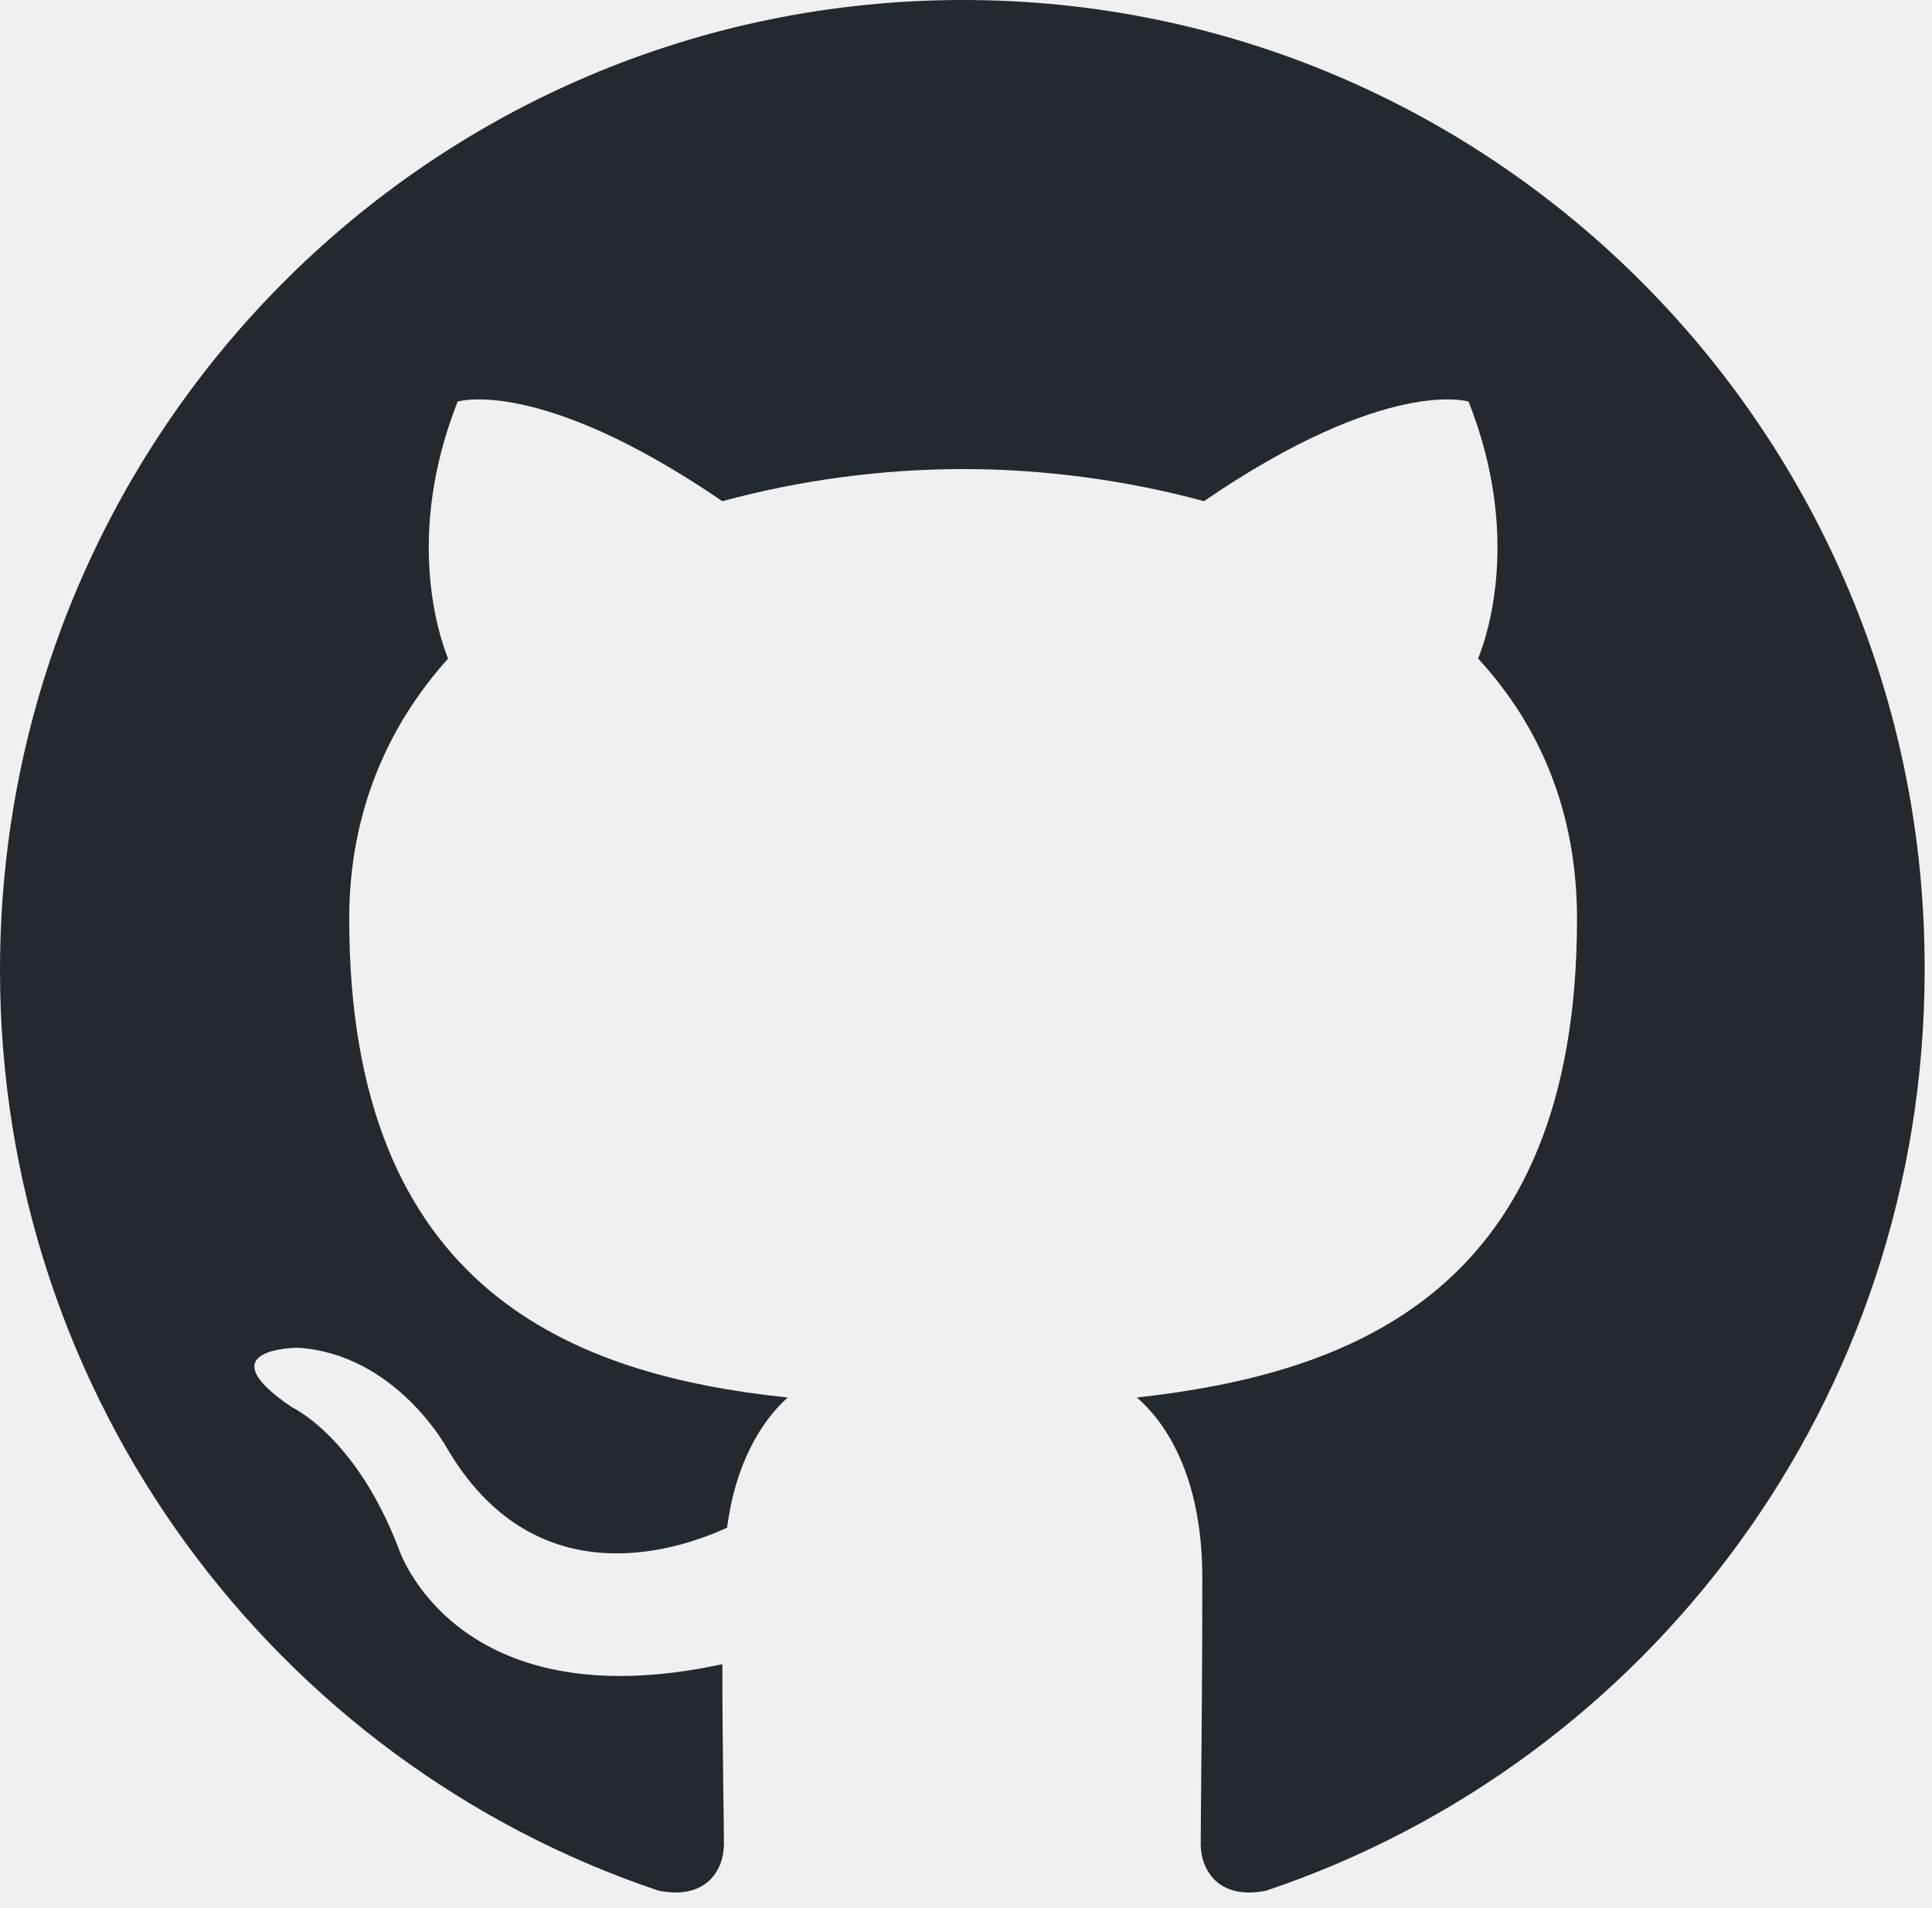
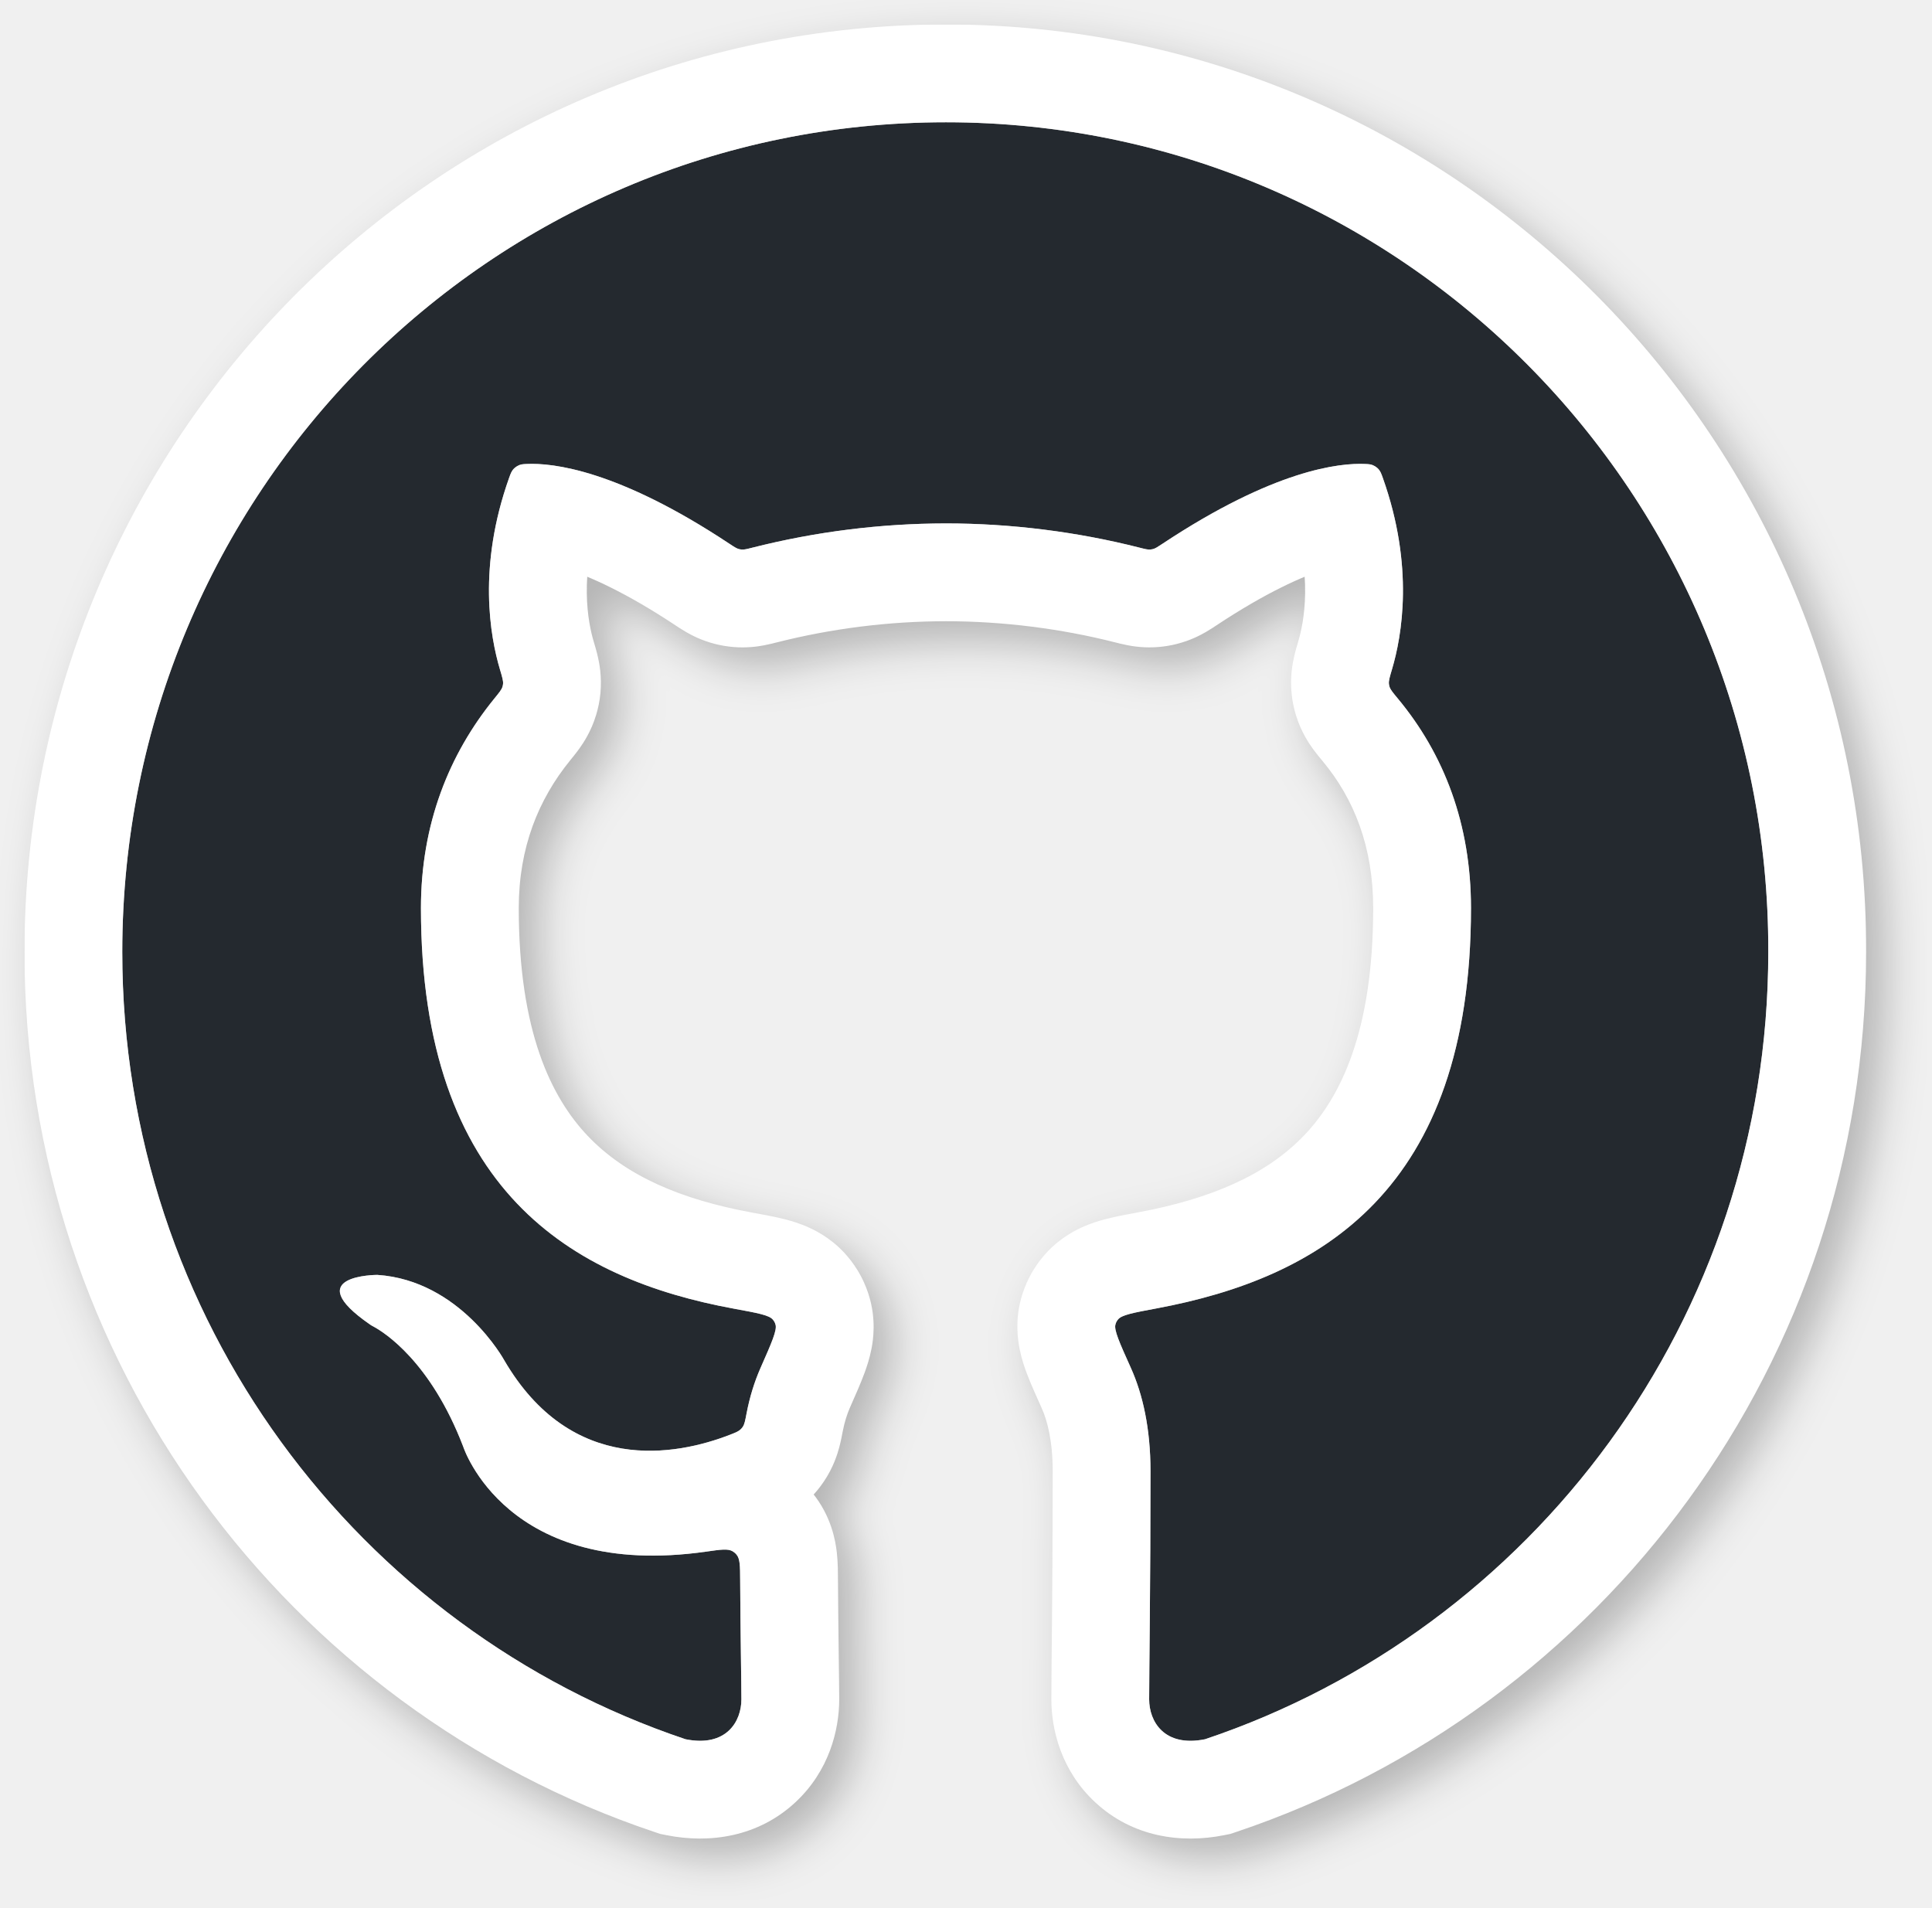
- <svg xmlns="http://www.w3.org/2000/svg" width="80" height="79" viewBox="0 0 80 79" fill="none">
-   <path fill-rule="evenodd" clip-rule="evenodd" d="M39.881 0C17.828 0 0 17.959 0 40.177C0 57.936 11.423 72.97 27.269 78.29C29.251 78.69 29.976 77.426 29.976 76.362C29.976 75.431 29.911 72.238 29.911 68.912C18.817 71.307 16.507 64.122 16.507 64.122C14.724 59.466 12.082 58.269 12.082 58.269C8.451 55.808 12.347 55.808 12.347 55.808C16.375 56.074 18.488 59.932 18.488 59.932C22.053 66.051 27.798 64.322 30.109 63.258C30.438 60.664 31.495 58.868 32.618 57.87C23.77 56.939 14.46 53.48 14.46 38.048C14.46 33.657 16.044 30.066 18.553 27.272C18.158 26.275 16.771 22.15 18.95 16.629C18.95 16.629 22.318 15.565 29.91 20.753C33.161 19.874 36.513 19.426 39.881 19.423C43.248 19.423 46.681 19.889 49.851 20.753C57.444 15.565 60.811 16.629 60.811 16.629C62.991 22.15 61.603 26.275 61.207 27.272C63.783 30.066 65.301 33.657 65.301 38.048C65.301 53.48 55.992 56.872 47.078 57.87C48.531 59.134 49.785 61.528 49.785 65.32C49.785 70.708 49.719 75.032 49.719 76.361C49.719 77.426 50.446 78.69 52.426 78.291C68.273 72.969 79.695 57.936 79.695 40.177C79.761 17.959 61.868 0 39.881 0Z" fill="#24292F" />
+ <svg xmlns="http://www.w3.org/2000/svg" width="158" height="156" viewBox="0 0 158 156" fill="none">
+   <g filter="url(#filter0_d_383_135)">
+     <mask id="path-1-outside-1_383_135" maskUnits="userSpaceOnUse" x="2" y="2" width="151" height="149" fill="black">
+       <rect fill="white" x="2" y="2" width="151" height="149" />
+       <path fill-rule="evenodd" clip-rule="evenodd" d="M77.361 10C40.112 10 10 40.334 10 77.861C10 107.859 29.294 133.251 56.06 142.238C59.406 142.913 60.632 140.778 60.632 138.981C60.632 137.671 60.556 133.715 60.53 129.185C60.524 128.055 60.52 127.489 60.238 127.146C60.144 127.031 60.044 126.946 59.916 126.869C59.536 126.64 58.946 126.725 57.768 126.893C41.395 129.235 37.881 118.307 37.881 118.307C35.217 111.348 31.416 108.964 30.576 108.507C30.458 108.443 30.399 108.411 30.376 108.397C30.364 108.39 30.366 108.391 30.354 108.383C30.331 108.369 30.302 108.349 30.243 108.308C24.395 104.264 30.855 104.264 30.855 104.264C37.658 104.714 41.228 111.23 41.228 111.23C46.724 120.665 55.289 119.053 59.709 117.333C60.169 117.154 60.398 117.065 60.581 116.885C60.642 116.826 60.696 116.761 60.743 116.691C60.886 116.479 60.941 116.19 61.05 115.614C61.316 114.218 61.711 112.976 62.19 111.889C63.106 109.813 63.564 108.776 63.421 108.326C63.363 108.141 63.331 108.081 63.211 107.929C62.919 107.558 61.962 107.383 60.048 107.032C46.813 104.605 34.425 97.402 34.425 74.265C34.425 67.394 36.722 61.68 40.431 57.124C40.824 56.642 41.021 56.401 41.092 56.165C41.119 56.077 41.13 56.019 41.14 55.927C41.164 55.682 41.071 55.371 40.886 54.75C40.081 52.049 39.052 46.344 41.631 39.092C41.772 38.698 41.842 38.501 42.061 38.294C42.115 38.243 42.233 38.155 42.298 38.119C42.559 37.969 42.728 37.961 43.066 37.945C45.179 37.846 50.52 38.413 59.655 44.471C60.041 44.727 60.235 44.855 60.438 44.908C60.508 44.926 60.572 44.937 60.644 44.943C60.853 44.961 61.077 44.904 61.523 44.791C66.7 43.479 72.019 42.812 77.361 42.806C82.695 42.806 88.125 43.498 93.196 44.789C93.644 44.903 93.868 44.96 94.078 44.942C94.15 44.936 94.214 44.925 94.284 44.907C94.488 44.855 94.681 44.726 95.069 44.469C104.204 38.413 109.544 37.846 111.657 37.945C111.995 37.961 112.164 37.969 112.425 38.119C112.49 38.155 112.608 38.243 112.662 38.294C112.881 38.501 112.951 38.698 113.091 39.092C115.665 46.327 114.646 52.021 113.841 54.73C113.654 55.36 113.561 55.675 113.586 55.922C113.596 56.015 113.608 56.072 113.636 56.162C113.709 56.4 113.911 56.643 114.315 57.129C118.098 61.684 120.298 67.396 120.298 74.265C120.298 97.407 107.905 104.519 94.587 107.004C92.678 107.36 91.724 107.538 91.432 107.911C91.313 108.064 91.281 108.124 91.224 108.31C91.084 108.761 91.551 109.8 92.485 111.876C93.458 114.039 94.089 116.832 94.089 120.33C94.089 129.43 93.979 136.734 93.979 138.98C93.979 140.778 95.206 142.914 98.551 142.239C125.317 133.249 144.611 107.859 144.611 77.861C144.721 40.334 114.499 10 77.361 10Z" />
+     </mask>
+     <path fill-rule="evenodd" clip-rule="evenodd" d="M77.361 10C40.112 10 10 40.334 10 77.861C10 107.859 29.294 133.251 56.06 142.238C59.406 142.913 60.632 140.778 60.632 138.981C60.632 137.671 60.556 133.715 60.53 129.185C60.524 128.055 60.52 127.489 60.238 127.146C60.144 127.031 60.044 126.946 59.916 126.869C59.536 126.64 58.946 126.725 57.768 126.893C41.395 129.235 37.881 118.307 37.881 118.307C35.217 111.348 31.416 108.964 30.576 108.507C30.458 108.443 30.399 108.411 30.376 108.397C30.364 108.39 30.366 108.391 30.354 108.383C30.331 108.369 30.302 108.349 30.243 108.308C24.395 104.264 30.855 104.264 30.855 104.264C37.658 104.714 41.228 111.23 41.228 111.23C46.724 120.665 55.289 119.053 59.709 117.333C60.169 117.154 60.398 117.065 60.581 116.885C60.642 116.826 60.696 116.761 60.743 116.691C60.886 116.479 60.941 116.19 61.05 115.614C61.316 114.218 61.711 112.976 62.19 111.889C63.106 109.813 63.564 108.776 63.421 108.326C63.363 108.141 63.331 108.081 63.211 107.929C62.919 107.558 61.962 107.383 60.048 107.032C46.813 104.605 34.425 97.402 34.425 74.265C34.425 67.394 36.722 61.68 40.431 57.124C40.824 56.642 41.021 56.401 41.092 56.165C41.119 56.077 41.13 56.019 41.14 55.927C41.164 55.682 41.071 55.371 40.886 54.75C40.081 52.049 39.052 46.344 41.631 39.092C41.772 38.698 41.842 38.501 42.061 38.294C42.115 38.243 42.233 38.155 42.298 38.119C42.559 37.969 42.728 37.961 43.066 37.945C45.179 37.846 50.52 38.413 59.655 44.471C60.041 44.727 60.235 44.855 60.438 44.908C60.508 44.926 60.572 44.937 60.644 44.943C60.853 44.961 61.077 44.904 61.523 44.791C66.7 43.479 72.019 42.812 77.361 42.806C82.695 42.806 88.125 43.498 93.196 44.789C93.644 44.903 93.868 44.96 94.078 44.942C94.15 44.936 94.214 44.925 94.284 44.907C94.488 44.855 94.681 44.726 95.069 44.469C104.204 38.413 109.544 37.846 111.657 37.945C111.995 37.961 112.164 37.969 112.425 38.119C112.49 38.155 112.608 38.243 112.662 38.294C112.881 38.501 112.951 38.698 113.091 39.092C115.665 46.327 114.646 52.021 113.841 54.73C113.654 55.36 113.561 55.675 113.586 55.922C113.596 56.015 113.608 56.072 113.636 56.162C113.709 56.4 113.911 56.643 114.315 57.129C118.098 61.684 120.298 67.396 120.298 74.265C120.298 97.407 107.905 104.519 94.587 107.004C92.678 107.36 91.724 107.538 91.432 107.911C91.313 108.064 91.281 108.124 91.224 108.31C91.084 108.761 91.551 109.8 92.485 111.876C93.458 114.039 94.089 116.832 94.089 120.33C94.089 129.43 93.979 136.734 93.979 138.98C93.979 140.778 95.206 142.914 98.551 142.239C125.317 133.249 144.611 107.859 144.611 77.861C144.721 40.334 114.499 10 77.361 10Z" fill="#24292F" />
+     <path d="M56.06 142.238L53.513 149.822L53.987 149.981L54.477 150.08L56.06 142.238ZM37.881 118.307L45.497 115.858L45.43 115.65L45.352 115.447L37.881 118.307ZM30.855 104.264L31.382 96.281L31.119 96.264H30.855L30.855 104.264ZM41.228 111.23L34.212 115.073L34.262 115.166L34.315 115.257L41.228 111.23ZM77.361 42.806V34.806L77.352 34.806L77.361 42.806ZM98.551 142.239L100.132 150.081L100.623 149.982L101.098 149.823L98.551 142.239ZM144.611 77.861L136.611 77.838L136.611 77.849V77.861H144.611ZM113.841 54.73L121.51 57.009L113.841 54.73ZM113.586 55.922L121.543 55.092L113.586 55.922ZM114.315 57.129L108.161 62.24L114.315 57.129ZM113.636 56.162L105.994 58.528L113.636 56.162ZM94.078 44.942L93.402 36.971L94.078 44.942ZM95.069 44.469L90.648 37.801L95.069 44.469ZM94.284 44.907L96.275 52.655L94.284 44.907ZM59.655 44.471L55.233 51.138L59.655 44.471ZM60.438 44.908L58.443 52.655L60.438 44.908ZM61.523 44.791L59.558 37.036L61.523 44.791ZM60.644 44.943L59.962 52.914V52.914L60.644 44.943ZM41.631 39.092L34.094 36.411L41.631 39.092ZM42.061 38.294L47.55 44.114L42.061 38.294ZM43.066 37.945L42.691 29.954L43.066 37.945ZM42.298 38.119L46.271 45.062L42.298 38.119ZM40.431 57.124L34.228 52.073L40.431 57.124ZM41.092 56.165L33.436 53.846L41.092 56.165ZM41.14 55.927L33.179 55.132L41.14 55.927ZM62.19 111.889L69.509 115.118L62.19 111.889ZM63.421 108.326L55.794 110.739L63.421 108.326ZM60.048 107.032L58.605 114.901L60.048 107.032ZM63.211 107.929L69.495 102.977L63.211 107.929ZM111.657 37.945L111.282 45.937L111.657 37.945ZM112.425 38.119L116.398 31.175L112.425 38.119ZM113.091 39.092L120.629 36.411L113.091 39.092ZM112.662 38.294L107.173 44.114L112.662 38.294ZM30.576 108.507L26.754 115.535L30.576 108.507ZM30.376 108.397L34.495 101.539L30.376 108.397ZM30.243 108.308L34.793 101.728L30.243 108.308ZM30.354 108.383L26.089 115.152L30.354 108.383ZM94.587 107.004L96.055 114.868L94.587 107.004ZM91.432 107.911L97.739 112.833L91.432 107.911ZM92.485 111.876L99.781 108.594L92.485 111.876ZM91.224 108.31L98.865 110.681L91.224 108.31ZM59.709 117.333L56.808 109.878V109.878L59.709 117.333ZM60.581 116.885L66.184 122.596L60.581 116.885ZM61.05 115.614L68.909 117.11L61.05 115.614ZM60.743 116.691L54.107 112.223L60.743 116.691ZM60.238 127.146L66.415 122.063L60.238 127.146ZM57.768 126.893L56.635 118.974L57.768 126.893ZM59.916 126.869L55.798 133.727L59.916 126.869ZM77.361 10V2C35.639 2 2 35.971 2 77.861H10H18C18 44.696 44.586 18 77.361 18V10ZM10 77.861H2C2 111.372 23.563 139.765 53.513 149.822L56.06 142.238L58.606 134.654C35.025 126.736 18 104.345 18 77.861H10ZM56.06 142.238L54.477 150.08C58.046 150.8 62.011 150.221 65.049 147.395C67.798 144.838 68.632 141.495 68.632 138.981H60.632H52.632C52.632 138.264 52.853 136.887 54.153 135.679C54.84 135.039 55.646 134.64 56.41 134.466C57.133 134.302 57.594 134.386 57.643 134.396L56.06 142.238ZM60.632 138.981H68.632C68.632 137.742 68.554 133.382 68.53 129.14L60.53 129.185L52.53 129.23C52.557 134.048 52.632 137.6 52.632 138.981H60.632ZM57.768 126.893L56.635 118.974C50.476 119.855 47.833 118.189 46.809 117.334C46.173 116.805 45.783 116.261 45.569 115.901C45.464 115.723 45.41 115.605 45.4 115.58C45.395 115.568 45.401 115.582 45.417 115.626C45.426 115.648 45.437 115.678 45.45 115.716C45.457 115.736 45.464 115.757 45.472 115.781C45.476 115.792 45.48 115.805 45.484 115.818C45.486 115.824 45.488 115.831 45.49 115.837C45.492 115.841 45.493 115.846 45.494 115.848C45.495 115.853 45.497 115.858 37.881 118.307C30.265 120.756 30.267 120.761 30.269 120.767C30.269 120.769 30.271 120.774 30.272 120.778C30.275 120.785 30.277 120.793 30.28 120.801C30.285 120.816 30.29 120.833 30.296 120.85C30.307 120.884 30.32 120.921 30.334 120.96C30.361 121.04 30.394 121.131 30.432 121.233C30.508 121.436 30.606 121.682 30.729 121.965C30.974 122.528 31.323 123.245 31.803 124.056C32.76 125.671 34.272 127.713 36.561 129.622C41.387 133.647 48.687 136.274 58.901 134.813L57.768 126.893ZM37.881 118.307L45.352 115.447C41.928 106.502 36.708 102.735 34.398 101.479L30.576 108.507L26.754 115.535C26.125 115.193 28.506 116.194 30.41 121.168L37.881 118.307ZM30.243 108.308L34.793 101.728C34.312 101.396 34.198 101.267 34.276 101.346C34.3 101.37 34.904 101.959 35.347 103.12C35.587 103.751 35.799 104.605 35.793 105.626C35.787 106.674 35.551 107.711 35.105 108.658C34.244 110.486 32.91 111.381 32.327 111.714C31.706 112.069 31.229 112.195 31.117 112.224C30.96 112.264 30.885 112.271 30.913 112.267C30.927 112.266 30.953 112.264 30.971 112.263C30.976 112.262 30.972 112.263 30.956 112.263C30.947 112.263 30.935 112.263 30.918 112.264C30.91 112.264 30.901 112.264 30.89 112.264C30.885 112.264 30.879 112.264 30.873 112.264C30.87 112.264 30.867 112.264 30.864 112.264C30.863 112.264 30.86 112.264 30.86 112.264C30.857 112.264 30.855 112.264 30.855 104.264C30.855 96.264 30.852 96.264 30.85 96.264C30.849 96.264 30.846 96.264 30.845 96.264C30.841 96.264 30.837 96.264 30.834 96.264C30.826 96.264 30.818 96.264 30.81 96.264C30.793 96.264 30.775 96.264 30.754 96.264C30.714 96.265 30.666 96.266 30.611 96.267C30.503 96.269 30.366 96.273 30.207 96.281C29.894 96.296 29.46 96.325 28.961 96.387C28.258 96.473 26.285 96.738 24.384 97.825C23.36 98.411 21.674 99.621 20.628 101.844C19.458 104.33 19.65 106.862 20.396 108.82C21.056 110.549 22.115 111.803 22.904 112.601C23.748 113.454 24.712 114.21 25.693 114.888L30.243 108.308ZM30.855 104.264L30.327 112.246C31.18 112.303 32.083 112.75 33.032 113.667C33.478 114.099 33.826 114.536 34.052 114.852C34.161 115.005 34.231 115.114 34.26 115.161C34.274 115.184 34.278 115.19 34.27 115.177C34.266 115.17 34.259 115.158 34.249 115.141C34.245 115.133 34.239 115.123 34.233 115.112C34.23 115.106 34.226 115.1 34.223 115.094C34.221 115.09 34.219 115.087 34.217 115.084C34.217 115.082 34.215 115.08 34.215 115.079C34.213 115.076 34.212 115.073 41.228 111.23C48.244 107.386 48.242 107.383 48.241 107.381C48.24 107.38 48.239 107.377 48.238 107.375C48.236 107.371 48.234 107.368 48.232 107.364C48.227 107.356 48.223 107.347 48.218 107.339C48.208 107.321 48.197 107.302 48.185 107.281C48.162 107.239 48.134 107.191 48.102 107.136C48.039 107.027 47.959 106.893 47.862 106.737C47.669 106.425 47.407 106.023 47.076 105.557C46.419 104.638 45.449 103.417 44.154 102.164C41.616 99.711 37.333 96.675 31.382 96.281L30.855 104.264ZM41.228 111.23L34.315 115.257C38.228 121.973 43.765 125.394 49.561 126.356C54.924 127.247 59.72 125.913 62.61 124.788L59.709 117.333L56.808 109.878C55.278 110.473 53.581 110.805 52.183 110.573C51.218 110.412 49.724 109.921 48.14 107.203L41.228 111.23ZM61.05 115.614L68.909 117.11C69.066 116.286 69.284 115.628 69.509 115.118L62.19 111.889L54.871 108.66C54.136 110.324 53.566 112.15 53.191 114.119L61.05 115.614ZM60.048 107.032L61.491 99.163C55.707 98.103 51.185 96.176 48.07 92.901C45.09 89.768 42.425 84.366 42.425 74.265H34.425H26.425C26.425 87.301 29.953 97.069 36.476 103.928C42.865 110.645 51.154 113.534 58.605 114.901L60.048 107.032ZM34.425 74.265H42.425C42.425 69.31 44.038 65.365 46.635 62.176L40.431 57.124L34.228 52.073C29.405 57.995 26.425 65.477 26.425 74.265H34.425ZM40.886 54.75L48.553 52.463C48.099 50.943 47.297 47.035 49.169 41.773L41.631 39.092L34.094 36.411C30.806 45.653 32.062 53.155 33.22 57.036L40.886 54.75ZM43.066 37.945L43.441 45.937C43.447 45.936 44.35 45.892 46.265 46.511C48.196 47.136 51.161 48.438 55.233 51.138L59.655 44.471L64.076 37.803C53.957 31.094 46.958 29.754 42.691 29.954L43.066 37.945ZM61.523 44.791L63.489 52.546C68.025 51.396 72.688 50.811 77.37 50.806L77.361 42.806L77.352 34.806C71.35 34.813 65.374 35.562 59.558 37.036L61.523 44.791ZM77.361 42.806V50.806C82.024 50.806 86.792 51.414 91.223 52.542L93.196 44.789L95.169 37.036C89.459 35.583 83.366 34.806 77.361 34.806V42.806ZM95.069 44.469L99.49 51.137C103.562 48.437 106.527 47.135 108.458 46.511C110.373 45.892 111.275 45.936 111.282 45.937L111.657 37.945L112.032 29.954C107.766 29.754 100.767 31.093 90.648 37.801L95.069 44.469ZM113.091 39.092L105.554 41.773C107.421 47.022 106.627 50.923 106.173 52.451L113.841 54.73L121.51 57.009C122.666 53.12 123.909 45.631 120.629 36.411L113.091 39.092ZM114.315 57.129L108.161 62.24C110.732 65.337 112.298 69.234 112.298 74.265H120.298H128.298C128.298 65.558 125.463 58.032 120.47 52.019L114.315 57.129ZM120.298 74.265H112.298C112.298 84.366 109.633 89.737 106.655 92.852C103.532 96.118 98.985 98.045 93.12 99.139L94.587 107.004L96.055 114.868C103.507 113.477 111.815 110.607 118.219 103.91C124.767 97.062 128.298 87.306 128.298 74.265H120.298ZM92.485 111.876L85.189 115.158C85.633 116.144 86.089 117.793 86.089 120.33H94.089H102.089C102.089 115.872 101.283 111.934 99.781 108.594L92.485 111.876ZM94.089 120.33H86.089C86.089 124.848 86.062 128.925 86.035 132.157C86.007 135.344 85.979 137.812 85.979 138.98H93.979H101.979C101.979 137.902 102.006 135.595 102.034 132.293C102.062 129.037 102.089 124.911 102.089 120.33H94.089ZM93.979 138.98H85.979C85.979 141.495 86.814 144.838 89.562 147.394C92.599 150.219 96.562 150.801 100.132 150.081L98.551 142.239L96.971 134.397C97.02 134.387 97.482 134.303 98.204 134.467C98.968 134.642 99.773 135.041 100.46 135.679C101.758 136.887 101.979 138.262 101.979 138.98H93.979ZM98.551 142.239L101.098 149.823C131.048 139.764 152.611 111.373 152.611 77.861H144.611H136.611C136.611 104.345 119.586 126.735 96.004 134.656L98.551 142.239ZM144.611 77.861L152.611 77.885C152.734 35.964 118.96 2 77.361 2V10V18C110.038 18 136.709 44.704 136.611 77.838L144.611 77.861ZM113.841 54.73L106.173 52.451C106.108 52.668 105.952 53.182 105.84 53.667C105.726 54.157 105.48 55.316 105.63 56.752L113.586 55.922L121.543 55.092C121.608 55.709 121.582 56.224 121.542 56.585C121.505 56.931 121.45 57.18 121.428 57.272C121.407 57.365 121.394 57.404 121.414 57.336C121.433 57.268 121.459 57.179 121.51 57.009L113.841 54.73ZM114.315 57.129L120.47 52.019C120.36 51.886 120.305 51.82 120.265 51.771C120.225 51.721 120.257 51.758 120.318 51.843C120.409 51.968 120.932 52.68 121.278 53.796L113.636 56.162L105.994 58.528C106.413 59.881 107.073 60.834 107.385 61.262C107.68 61.667 108.025 62.077 108.161 62.24L114.315 57.129ZM113.586 55.922L105.63 56.752C105.694 57.366 105.811 57.938 105.994 58.528L113.636 56.162L121.278 53.796C121.314 53.912 121.381 54.141 121.442 54.438C121.502 54.734 121.531 54.971 121.543 55.092L113.586 55.922ZM93.196 44.789L91.223 52.542C91.354 52.575 91.797 52.691 92.232 52.774C92.751 52.873 93.65 53.007 94.755 52.913L94.078 44.942L93.402 36.971C94.297 36.895 94.978 37.01 95.221 37.056C95.336 37.078 95.403 37.094 95.373 37.087C95.342 37.08 95.294 37.068 95.169 37.036L93.196 44.789ZM95.069 44.469L90.648 37.801C90.54 37.873 90.499 37.901 90.471 37.919C90.444 37.936 90.501 37.898 90.602 37.84C90.812 37.718 91.419 37.383 92.292 37.159L94.284 44.907L96.275 52.655C97.353 52.378 98.158 51.953 98.613 51.69C98.996 51.468 99.376 51.212 99.49 51.137L95.069 44.469ZM94.078 44.942L94.755 52.913C95.271 52.87 95.774 52.784 96.275 52.655L94.284 44.907L92.292 37.159C92.454 37.117 92.639 37.076 92.843 37.042C93.047 37.007 93.235 36.985 93.402 36.971L94.078 44.942ZM59.655 44.471L55.233 51.138C55.347 51.213 55.727 51.469 56.109 51.69C56.564 51.954 57.368 52.378 58.443 52.655L60.438 44.908L62.433 37.16C63.305 37.385 63.91 37.719 64.121 37.841C64.222 37.9 64.279 37.937 64.253 37.92C64.225 37.902 64.184 37.875 64.076 37.803L59.655 44.471ZM61.523 44.791L59.558 37.036C59.433 37.068 59.386 37.08 59.355 37.087C59.325 37.094 59.392 37.077 59.509 37.055C59.753 37.009 60.432 36.895 61.325 36.972L60.644 44.943L59.962 52.914C61.065 53.008 61.961 52.875 62.481 52.777C62.916 52.694 63.359 52.579 63.489 52.546L61.523 44.791ZM60.438 44.908L58.443 52.655C58.944 52.784 59.447 52.87 59.962 52.914L60.644 44.943L61.325 36.972C61.492 36.986 61.68 37.009 61.883 37.043C62.086 37.078 62.271 37.119 62.433 37.16L60.438 44.908ZM41.631 39.092L49.169 41.773C49.213 41.648 49.207 41.667 49.192 41.706C49.172 41.758 49.096 41.954 48.966 42.212C48.826 42.491 48.63 42.832 48.361 43.197C48.091 43.563 47.812 43.867 47.55 44.114L42.061 38.294L36.572 32.474C34.742 34.2 34.147 36.261 34.094 36.411L41.631 39.092ZM43.066 37.945L42.691 29.954C42.291 29.973 40.395 29.99 38.324 31.175L42.298 38.119L46.271 45.062C46.036 45.196 45.718 45.358 45.325 45.508C44.922 45.661 44.532 45.767 44.172 45.836C43.835 45.901 43.575 45.925 43.468 45.933C43.384 45.94 43.322 45.942 43.441 45.937L43.066 37.945ZM42.061 38.294L47.55 44.114C47.363 44.29 47.213 44.413 47.148 44.466C47.068 44.531 46.998 44.585 46.94 44.628C46.882 44.671 46.81 44.722 46.724 44.78C46.655 44.827 46.493 44.935 46.271 45.062L42.298 38.119L38.324 31.175C37.712 31.525 37.085 31.991 36.572 32.474L42.061 38.294ZM40.431 57.124L46.635 62.176C46.766 62.015 47.104 61.606 47.394 61.2C47.701 60.77 48.343 59.822 48.748 58.484L41.092 56.165L33.436 53.846C33.77 52.743 34.278 52.035 34.371 51.904C34.432 51.818 34.465 51.779 34.426 51.828C34.388 51.877 34.335 51.941 34.228 52.073L40.431 57.124ZM40.886 54.75L33.22 57.036C33.27 57.204 33.296 57.291 33.315 57.358C33.334 57.425 33.321 57.386 33.3 57.292C33.278 57.2 33.223 56.953 33.185 56.609C33.145 56.251 33.118 55.741 33.179 55.132L41.14 55.927L49.1 56.721C49.242 55.3 48.997 54.155 48.883 53.667C48.772 53.185 48.616 52.677 48.553 52.463L40.886 54.75ZM41.092 56.165L48.748 58.484C48.926 57.899 49.039 57.33 49.1 56.721L41.14 55.927L33.179 55.132C33.191 55.01 33.218 54.776 33.277 54.483C33.335 54.19 33.4 53.964 33.436 53.846L41.092 56.165ZM62.19 111.889L69.509 115.118C69.919 114.19 70.392 113.129 70.712 112.255C70.875 111.812 71.116 111.109 71.273 110.295C71.404 109.614 71.679 107.905 71.049 105.912L63.421 108.326L55.794 110.739C55.496 109.797 55.442 108.987 55.447 108.45C55.452 107.912 55.518 107.498 55.562 107.266C55.645 106.838 55.741 106.609 55.693 106.741C55.659 106.832 55.585 107.02 55.433 107.374C55.285 107.72 55.105 108.129 54.871 108.66L62.19 111.889ZM60.048 107.032L58.605 114.901C59.1 114.991 59.462 115.058 59.763 115.117C59.907 115.146 60.016 115.168 60.099 115.186C60.139 115.195 60.169 115.202 60.191 115.207C60.201 115.21 60.209 115.212 60.215 115.213C60.22 115.214 60.223 115.215 60.222 115.215C60.222 115.215 60.219 115.214 60.213 115.212C60.207 115.211 60.197 115.208 60.184 115.204C60.16 115.197 60.119 115.185 60.064 115.167C59.964 115.133 59.768 115.064 59.515 114.947C59.097 114.755 57.95 114.177 56.928 112.881L63.211 107.929L69.495 102.977C68.327 101.496 66.95 100.757 66.211 100.416C65.431 100.056 64.706 99.849 64.254 99.731C63.384 99.505 62.315 99.314 61.491 99.163L60.048 107.032ZM63.421 108.326L71.049 105.912C70.984 105.708 70.788 105.087 70.409 104.372C70.031 103.657 69.627 103.145 69.495 102.977L63.211 107.929L56.928 112.881C56.915 112.865 56.587 112.46 56.269 111.859C55.951 111.258 55.8 110.759 55.794 110.739L63.421 108.326ZM111.657 37.945L111.282 45.937C111.4 45.942 111.339 45.94 111.255 45.933C111.148 45.925 110.888 45.901 110.551 45.836C110.19 45.767 109.8 45.661 109.397 45.508C109.005 45.358 108.686 45.196 108.452 45.062L112.425 38.119L116.398 31.175C114.328 29.99 112.432 29.973 112.032 29.954L111.657 37.945ZM113.091 39.092L120.629 36.411C120.576 36.261 119.98 34.2 118.151 32.474L112.662 38.294L107.173 44.114C106.911 43.867 106.631 43.563 106.362 43.197C106.093 42.832 105.897 42.491 105.757 42.212C105.627 41.953 105.551 41.758 105.531 41.706C105.516 41.667 105.51 41.648 105.554 41.773L113.091 39.092ZM112.425 38.119L108.452 45.062C108.229 44.935 108.068 44.827 107.998 44.78C107.913 44.722 107.841 44.671 107.783 44.628C107.725 44.585 107.655 44.531 107.575 44.466C107.51 44.413 107.359 44.29 107.173 44.114L112.662 38.294L118.151 32.474C117.638 31.991 117.011 31.525 116.398 31.175L112.425 38.119ZM30.576 108.507L34.398 101.479C34.368 101.463 34.345 101.45 34.325 101.44C34.306 101.429 34.295 101.423 34.29 101.42C34.283 101.416 34.294 101.423 34.315 101.434C34.326 101.44 34.346 101.452 34.373 101.467C34.397 101.481 34.44 101.506 34.495 101.539L30.376 108.397L26.257 115.255C26.426 115.357 26.587 115.444 26.591 115.446C26.641 115.473 26.702 115.506 26.754 115.535L30.576 108.507ZM30.243 108.308L25.693 114.888C25.713 114.902 25.761 114.935 25.806 114.966C25.851 114.997 25.956 115.068 26.089 115.152L30.354 108.383L34.618 101.615C34.676 101.651 34.723 101.682 34.755 101.703C34.786 101.724 34.809 101.739 34.817 101.745C34.826 101.751 34.83 101.753 34.824 101.749C34.817 101.745 34.809 101.739 34.793 101.728L30.243 108.308ZM30.376 108.397L34.495 101.539C34.487 101.534 34.493 101.538 34.498 101.541C34.507 101.546 34.529 101.559 34.557 101.576C34.585 101.594 34.606 101.607 34.615 101.613C34.62 101.616 34.627 101.62 34.618 101.615L30.354 108.383L26.089 115.152C26.089 115.152 26.09 115.152 26.09 115.153C26.091 115.153 26.092 115.154 26.093 115.154C26.095 115.156 26.1 115.159 26.106 115.162C26.118 115.17 26.142 115.185 26.173 115.204C26.203 115.223 26.227 115.237 26.24 115.245C26.246 115.248 26.251 115.251 26.253 115.253C26.254 115.253 26.255 115.254 26.256 115.254C26.256 115.255 26.257 115.255 26.257 115.255L30.376 108.397ZM94.587 107.004L93.12 99.139C92.3 99.292 91.23 99.487 90.36 99.716C89.907 99.836 89.181 100.047 88.4 100.411C87.658 100.757 86.286 101.503 85.126 102.989L91.432 107.911L97.739 112.833C96.725 114.133 95.581 114.716 95.16 114.913C94.906 115.031 94.709 115.102 94.607 115.136C94.552 115.154 94.511 115.167 94.485 115.175C94.46 115.182 94.446 115.186 94.446 115.186C94.446 115.186 94.455 115.183 94.476 115.178C94.498 115.173 94.527 115.166 94.567 115.157C94.649 115.139 94.757 115.116 94.901 115.087C95.201 115.027 95.562 114.96 96.055 114.868L94.587 107.004ZM92.485 111.876L99.781 108.594C99.541 108.062 99.358 107.653 99.207 107.307C99.052 106.953 98.976 106.765 98.942 106.673C98.892 106.54 98.99 106.769 99.075 107.197C99.122 107.429 99.19 107.844 99.199 108.383C99.207 108.921 99.158 109.734 98.865 110.681L91.224 108.31L83.583 105.938C82.962 107.94 83.249 109.653 83.386 110.334C83.549 111.149 83.795 111.851 83.962 112.294C84.29 113.168 84.771 114.229 85.189 115.158L92.485 111.876ZM91.432 107.911L85.126 102.989C84.993 103.159 84.591 103.673 84.216 104.391C83.84 105.109 83.647 105.733 83.583 105.938L91.224 108.31L98.865 110.681C98.858 110.701 98.71 111.202 98.394 111.805C98.079 112.409 97.752 112.816 97.739 112.833L91.432 107.911ZM59.709 117.333L62.61 124.788C62.724 124.744 63.252 124.545 63.754 124.301C64.403 123.984 65.298 123.465 66.184 122.596L60.581 116.885L54.979 111.174C55.681 110.486 56.37 110.1 56.743 109.918C56.827 109.878 56.891 109.849 56.93 109.832C56.95 109.823 56.965 109.817 56.975 109.813C56.984 109.809 56.99 109.806 56.99 109.806C56.99 109.806 56.987 109.808 56.978 109.811C56.97 109.814 56.959 109.819 56.943 109.825C56.908 109.839 56.868 109.854 56.808 109.878L59.709 117.333ZM61.05 115.614L53.191 114.119C53.161 114.279 53.148 114.346 53.139 114.392C53.129 114.437 53.143 114.364 53.177 114.236C53.245 113.981 53.48 113.153 54.107 112.223L60.743 116.691L67.378 121.16C68.148 120.017 68.483 118.938 68.641 118.342C68.777 117.83 68.876 117.285 68.909 117.11L61.05 115.614ZM60.581 116.885L66.184 122.596C66.629 122.159 67.03 121.678 67.378 121.16L60.743 116.691L54.107 112.223C54.362 111.845 54.654 111.493 54.979 111.174L60.581 116.885ZM60.53 129.185L68.53 129.14C68.528 128.757 68.533 127.823 68.437 126.97C68.332 126.047 68.004 123.993 66.415 122.063L60.238 127.146L54.061 132.23C52.755 130.643 52.569 129.043 52.538 128.771C52.519 128.597 52.521 128.52 52.524 128.644C52.527 128.764 52.528 128.924 52.53 129.23L60.53 129.185ZM57.768 126.893L58.901 134.813C59.218 134.767 59.393 134.743 59.528 134.726C59.668 134.709 59.612 134.72 59.458 134.726C59.282 134.733 57.62 134.821 55.798 133.727L59.916 126.869L64.035 120.011C61.832 118.688 59.685 118.704 58.825 118.738C57.974 118.772 57.05 118.915 56.635 118.974L57.768 126.893ZM60.238 127.146L66.415 122.063C65.741 121.243 64.945 120.557 64.035 120.011L59.916 126.869L55.798 133.727C55.511 133.555 55.192 133.333 54.866 133.052C54.54 132.771 54.273 132.488 54.061 132.23L60.238 127.146Z" fill="white" mask="url(#path-1-outside-1_383_135)" />
+   </g>
+   <defs>
+     <filter id="filter0_d_383_135" x="0" y="0" width="157.611" height="155.363" filterUnits="userSpaceOnUse" color-interpolation-filters="sRGB">
+       <feFlood flood-opacity="0" result="BackgroundImageFix" />
+       <feColorMatrix in="SourceAlpha" type="matrix" values="0 0 0 0 0 0 0 0 0 0 0 0 0 0 0 0 0 0 127 0" result="hardAlpha" />
+       <feOffset dx="1.5" dy="1.5" />
+       <feGaussianBlur stdDeviation="1.75" />
+       <feColorMatrix type="matrix" values="0 0 0 0 0 0 0 0 0 0 0 0 0 0 0 0 0 0 0.25 0" />
+       <feBlend mode="normal" in2="BackgroundImageFix" result="effect1_dropShadow_383_135" />
+       <feBlend mode="normal" in="SourceGraphic" in2="effect1_dropShadow_383_135" result="shape" />
+     </filter>
+   </defs>
</svg>
